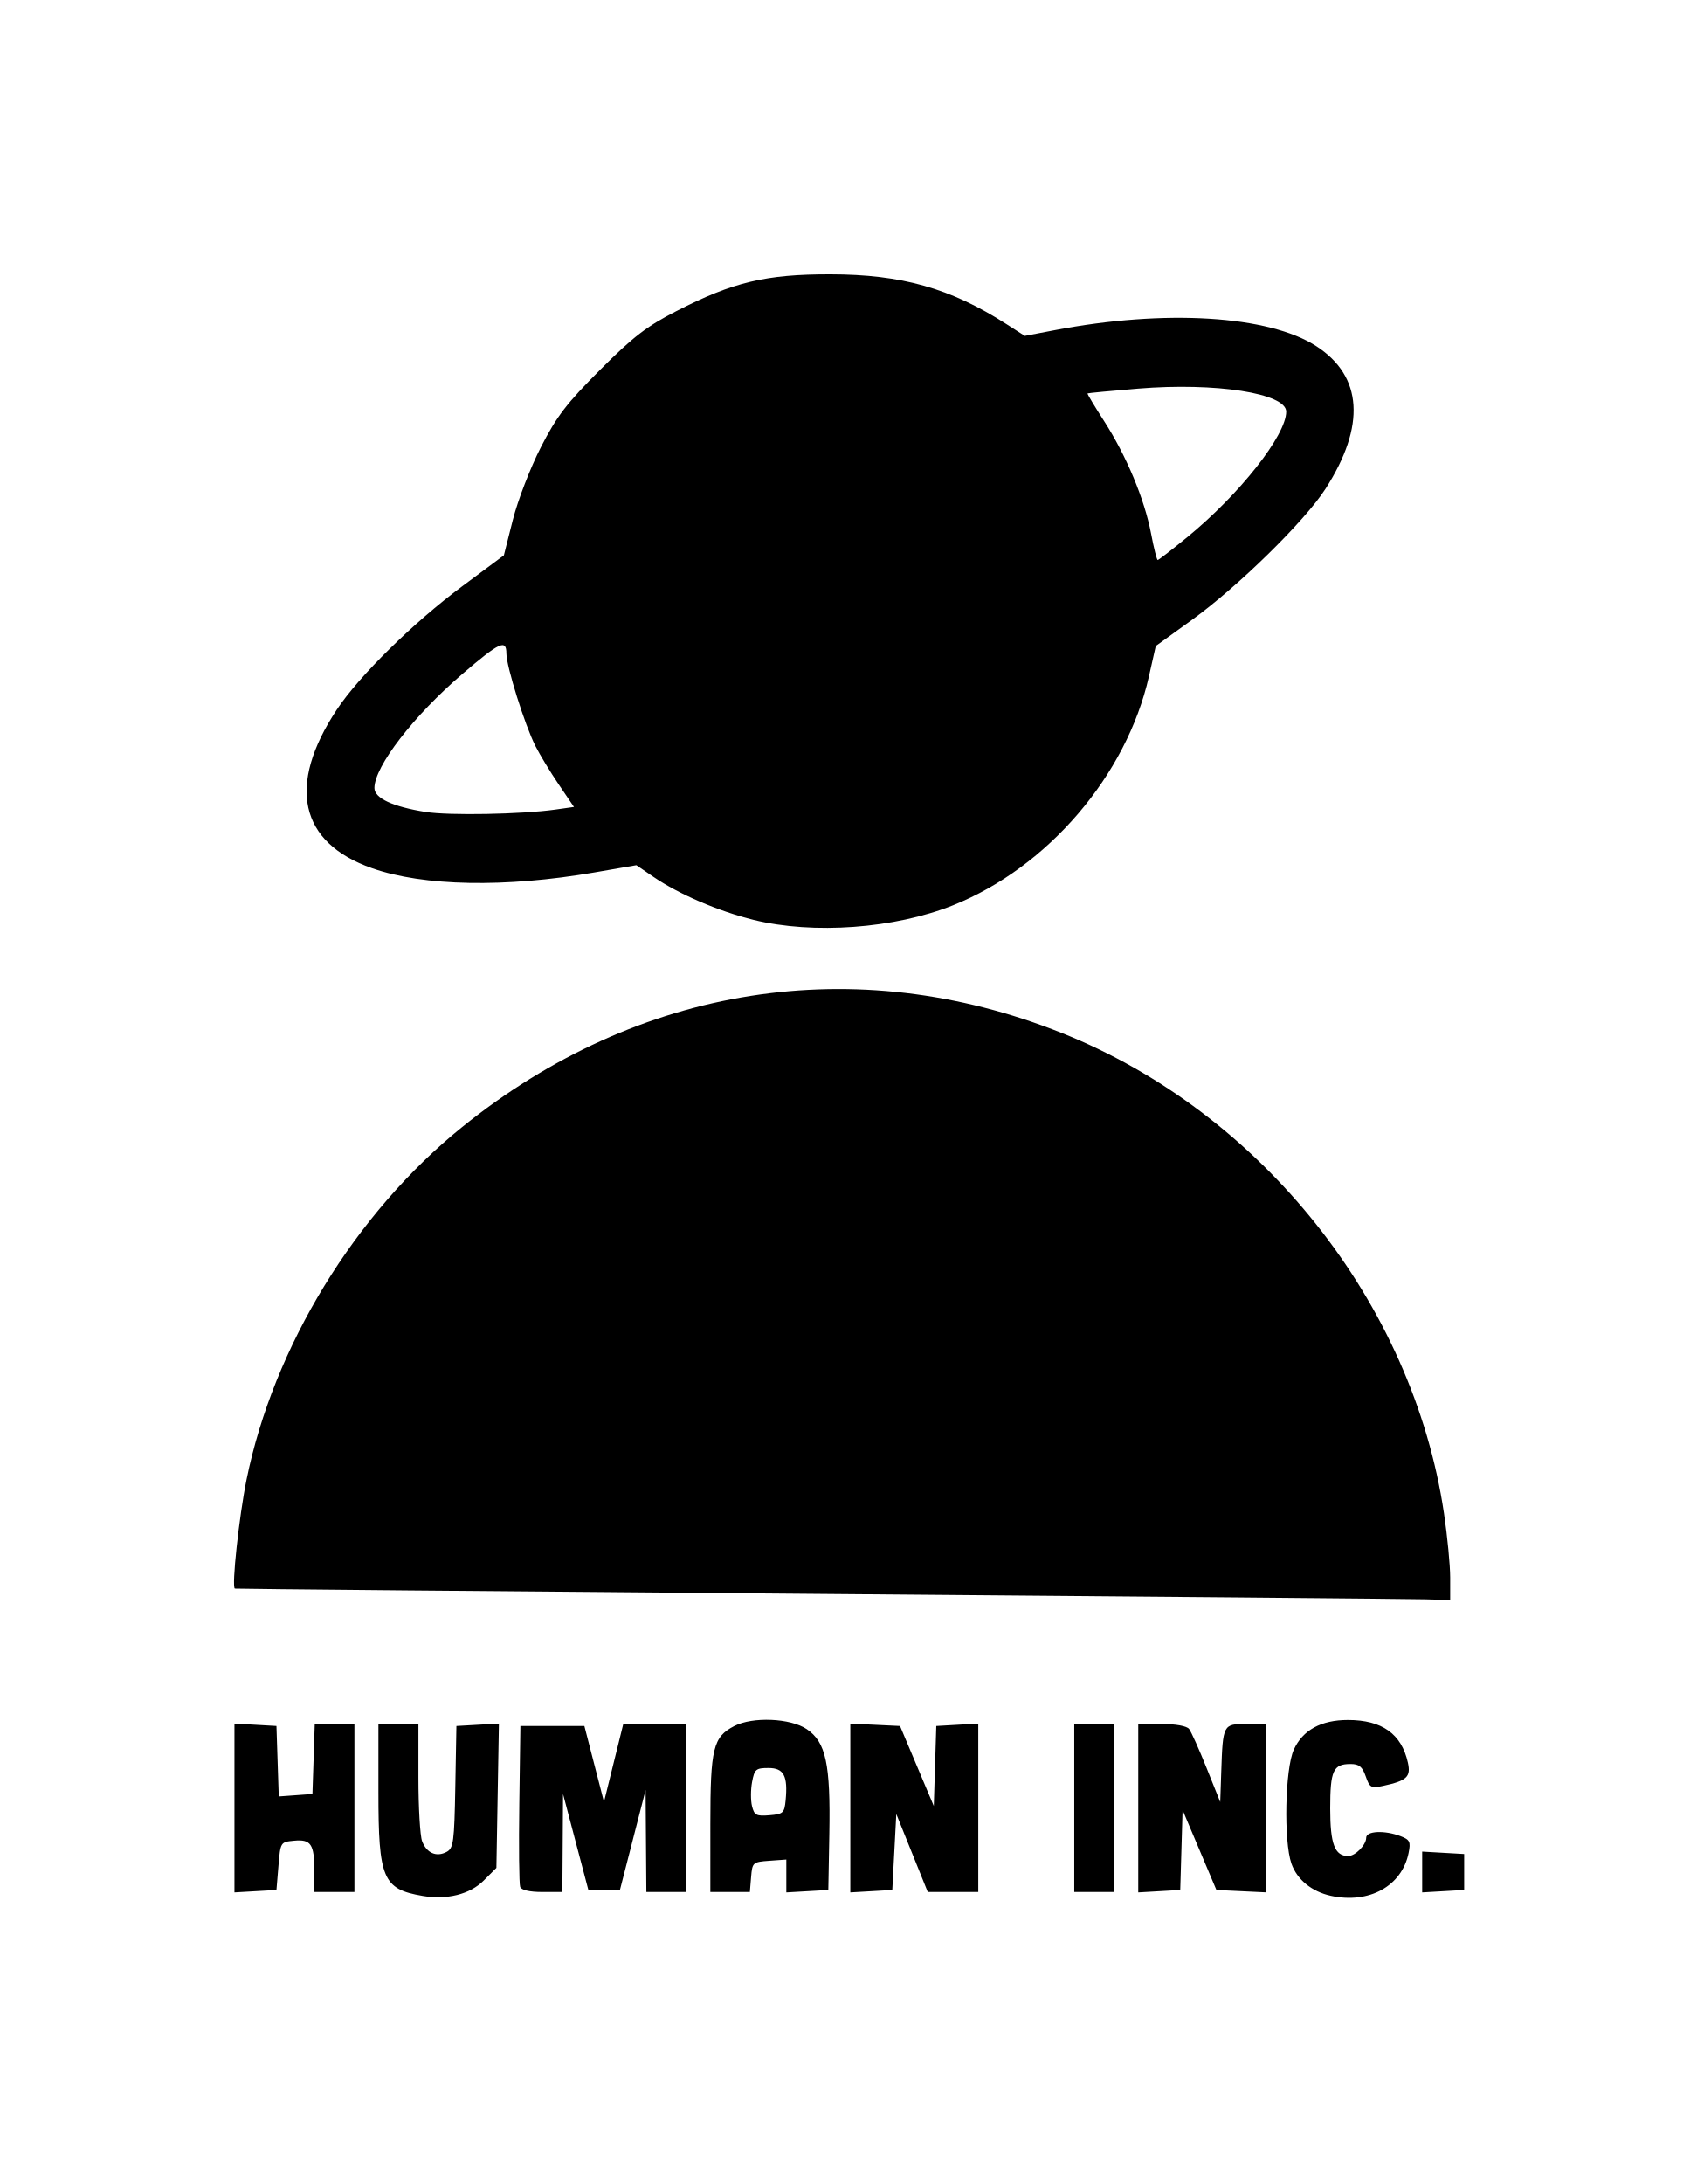
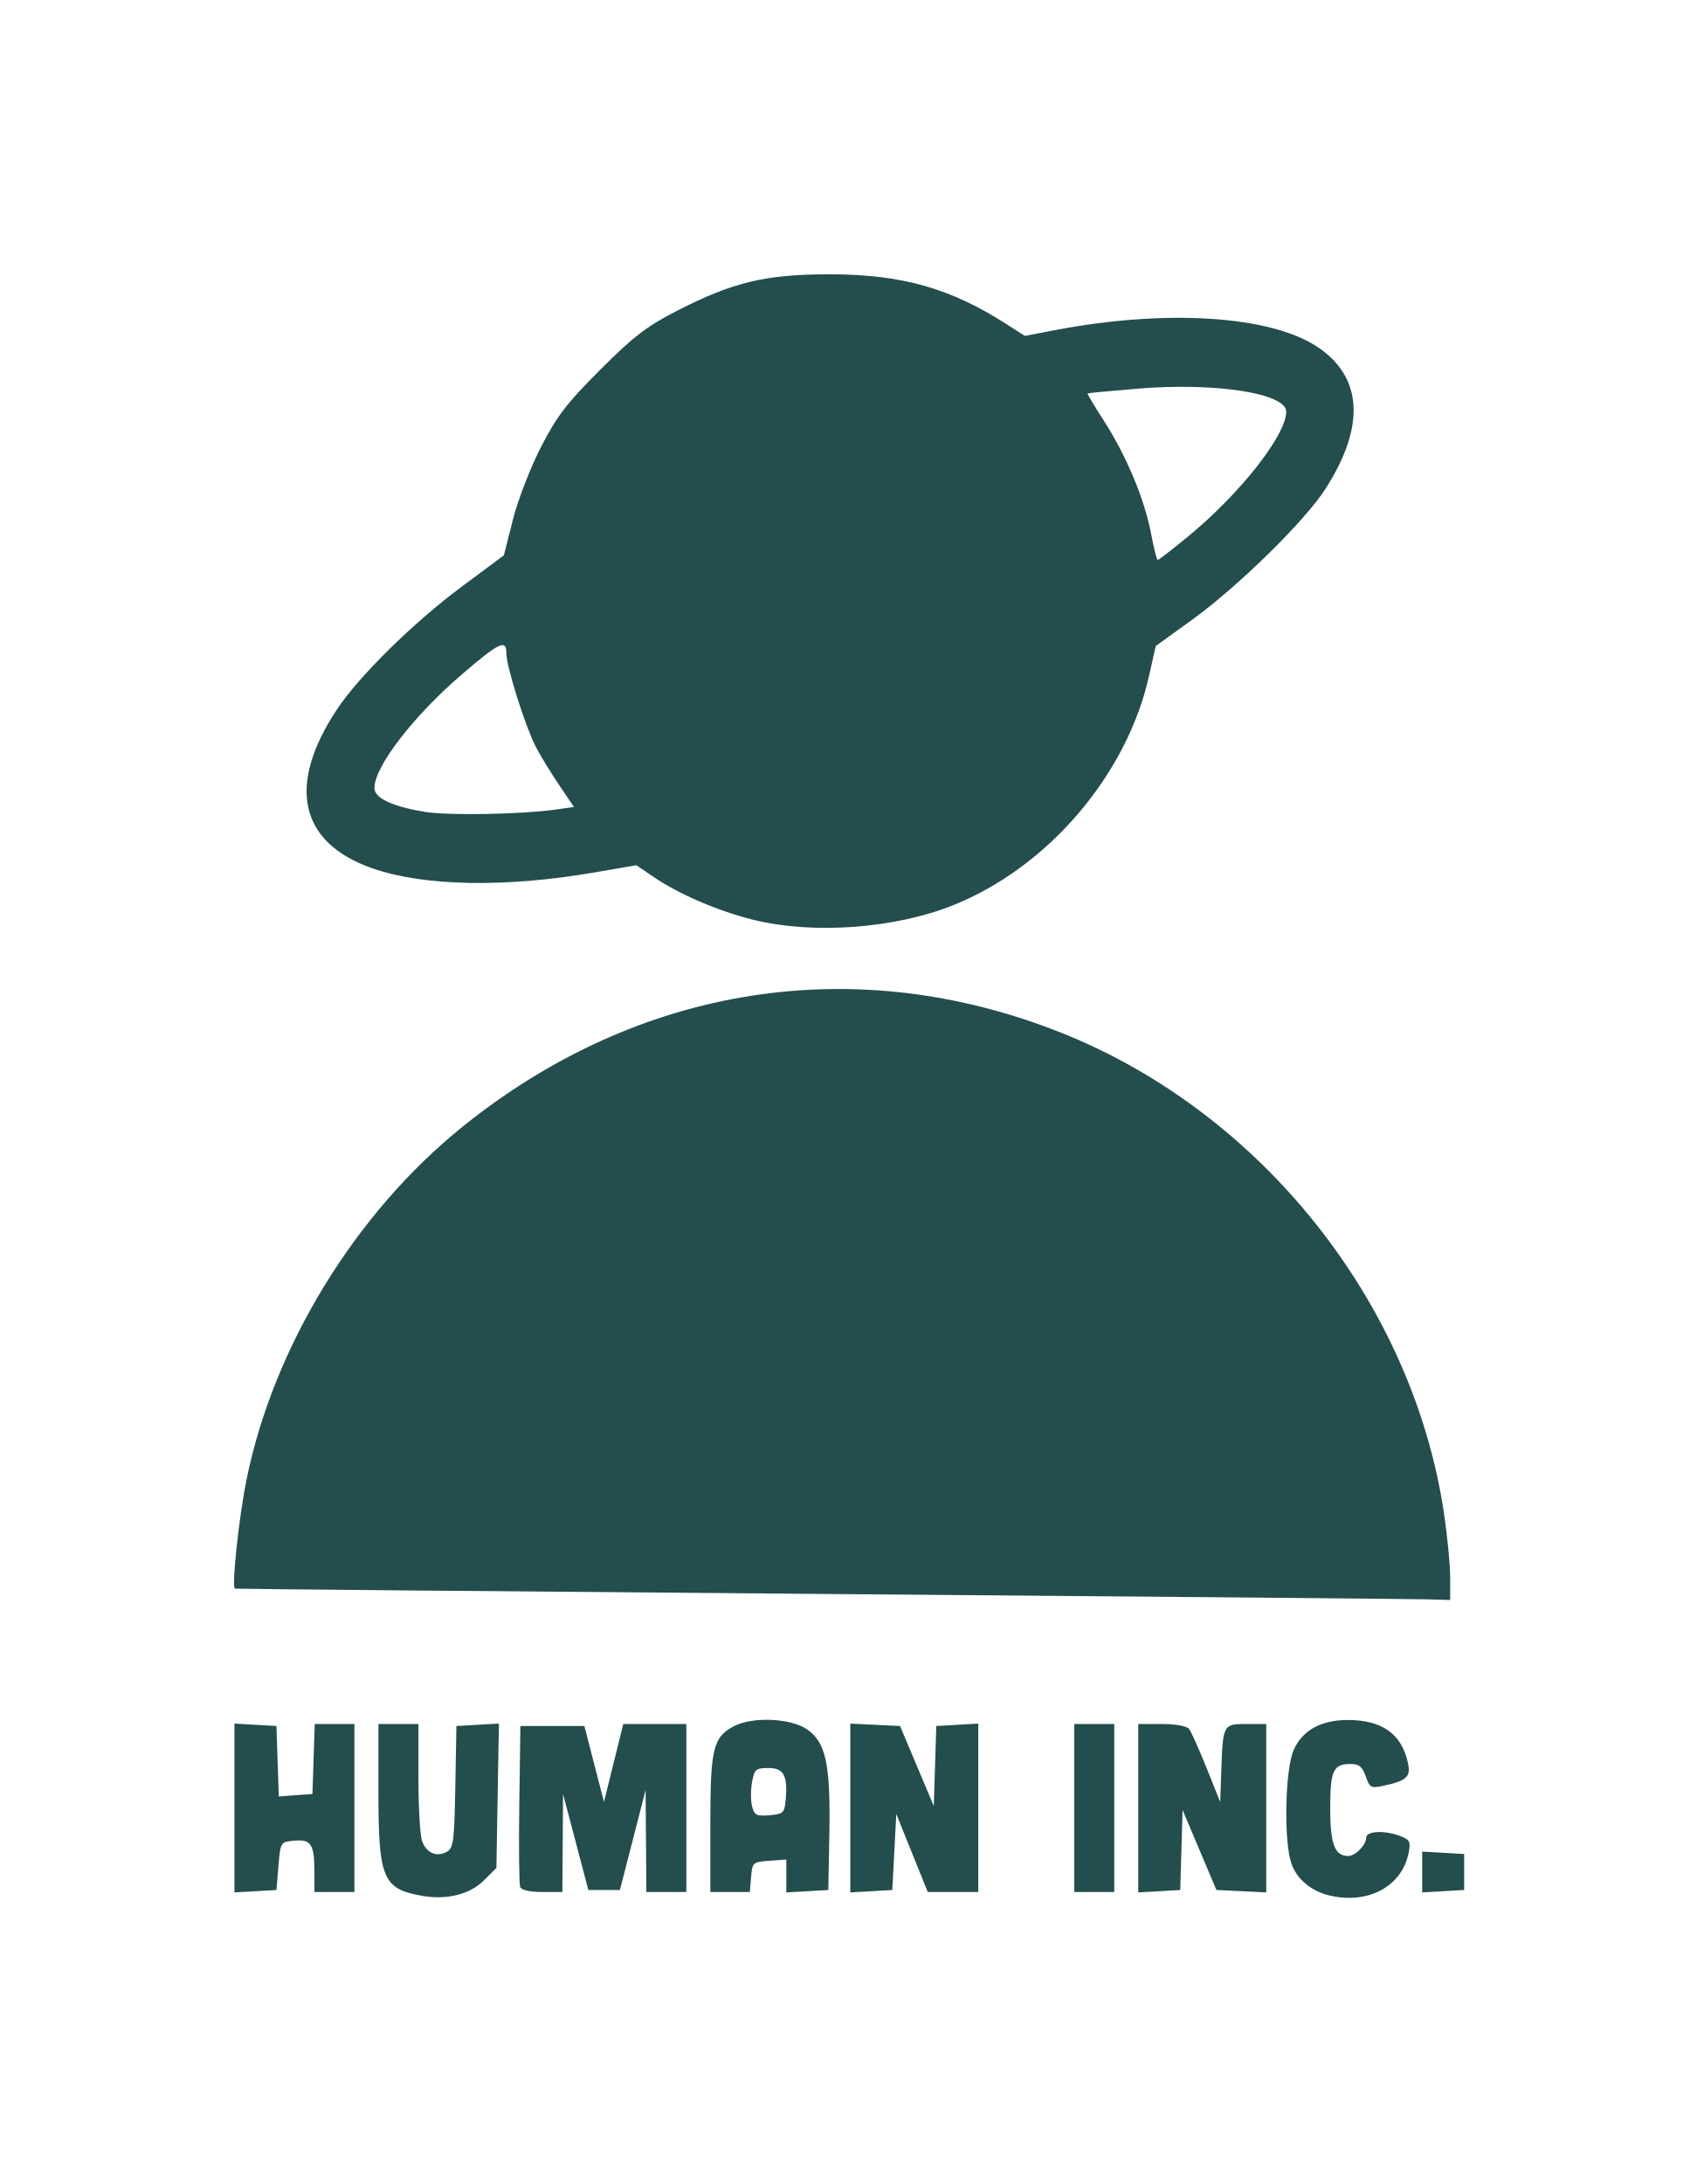
<svg xmlns="http://www.w3.org/2000/svg" version="1.1" id="svg2" width="426" height="546" viewBox="0 0 426 546">
  <defs id="defs6" />
-   <path style="fill:#000000" d="m 105.627,473.97 c -9.891,-1.696 -11,-4.31 -11,-25.921 V 431 h 5 5 v 13.435 c 0,7.389 0.416,14.528 0.923,15.864 1.128,2.966 3.58,4.038 6.123,2.677 1.721,-0.921 1.928,-2.464 2.178,-16.246 l 0.276,-15.229 5.314,-0.304 5.314,-0.304 -0.314,18.038 -0.314,18.038 -3.165,3.162 c -3.463,3.46 -9.191,4.895 -15.335,3.842 z m 227.123,-0.026 c -4.747,-1.046 -8.42,-4.053 -9.816,-8.038 -1.975,-5.636 -1.602,-23.658 0.589,-28.482 2.226,-4.901 6.827,-7.424 13.538,-7.424 8.537,0 13.415,3.478 15,10.695 0.773,3.518 -0.282,4.499 -6.206,5.771 -3.01,0.646 -3.359,0.455 -4.348,-2.382 C 340.663,441.665 339.849,441 337.729,441 c -4.359,0 -5.102,1.621 -5.102,11.129 0,8.886 1.132,11.871 4.5,11.871 1.782,0 4.5,-2.761 4.5,-4.571 0,-1.701 4.579,-1.919 8.556,-0.407 2.362,0.898 2.609,1.404 2.051,4.198 -1.661,8.303 -9.897,12.837 -19.483,10.726 z M 58.627,452 v -21.105 l 5.25,0.302 5.25,0.302 0.29,8.806 0.29,8.806 4.21,-0.306 4.21,-0.306 0.289,-8.75 0.289,-8.75 h 4.961 4.961 v 21 21 h -5 -5 l -0.015,-5.25 c -0.02,-6.737 -0.854,-7.979 -5.09,-7.574 -3.382,0.323 -3.397,0.347 -3.895,6.324 l -0.5,6 -5.25,0.302 -5.25,0.302 z m 71.446,19.721 c -0.27,-0.704 -0.368,-10.041 -0.219,-20.75 L 130.127,431.5 h 8 8 l 2.451,9.488 2.451,9.488 2.414,-9.738 L 155.856,431 h 7.885 7.885 v 21 21 h -5 -5 l -0.094,-12.75 -0.094,-12.75 -3.211,12.5 -3.211,12.5 h -3.945 -3.945 l -3.166,-12 -3.166,-12 -0.084,12.25 -0.085,12.25 h -5.031 c -3.164,0 -5.214,-0.475 -5.522,-1.279 z m 47.554,-15.77 c 0,-18.864 0.694,-21.707 5.967,-24.433 4.617,-2.387 14.036,-1.989 18.135,0.768 4.79,3.222 5.973,8.705 5.653,26.215 l -0.256,14 -5.25,0.302 -5.25,0.302 v -4.11 -4.11 l -4.25,0.307 c -4.125,0.298 -4.259,0.417 -4.56,4.058 l -0.31,3.75 h -4.94 -4.94 z m 18.824,-5.839 C 197.039,443.949 196.007,442 192.153,442 c -3.133,0 -3.493,0.307 -4.091,3.493 -0.36,1.921 -0.366,4.648 -0.012,6.058 0.567,2.257 1.09,2.528 4.36,2.257 3.421,-0.284 3.742,-0.578 4.04,-3.697 z m 16.176,1.893 v -21.1 l 6.216,0.298 6.216,0.298 4.221,10 4.221,10 0.312,-10 0.312,-10 5.25,-0.302 5.25,-0.302 V 451.948 473 h -6.317 -6.317 l -3.933,-9.75 -3.933,-9.75 -0.5,9.5 -0.5,9.5 -5.25,0.302 -5.25,0.302 z m 56,-0.005 v -21 h 5 5 v 21 21 h -5 -5 z m 16,0.052 v -21.052 h 5.878 c 3.523,0 6.263,0.501 6.839,1.25 0.529,0.688 2.496,5.075 4.372,9.75 l 3.411,8.5 0.253,-7.5 c 0.401,-11.892 0.458,-12 6.266,-12 h 4.981 v 21.048 21.048 l -6.226,-0.298 -6.226,-0.298 -4.23,-10 -4.23,-10 -0.294,10 -0.294,10 -5.25,0.302 -5.25,0.302 z m 71,15.948 v -5.105 l 5.25,0.302 5.25,0.302 v 4.5 4.5 l -5.25,0.302 -5.25,0.302 z m -151,-69.519 c -80.025,-0.642 -145.679,-1.238 -145.898,-1.324 -0.856,-0.338 1.044,-18.06 2.925,-27.291 6.768,-33.21 27.152,-66.525 53.908,-88.103 44.058,-35.532 98.358,-44.067 149.857,-23.554 49.966,19.902 87.843,67.475 95.665,120.153 0.849,5.717 1.543,12.924 1.543,16.016 V 400 l -6.25,-0.176 c -3.438,-0.097 -71.725,-0.701 -151.75,-1.343 z M 188.435,229.964 c -8.748,-2.151 -18.669,-6.408 -24.995,-10.724 l -4.313,-2.942 -10.5,1.814 c -22.31,3.855 -42.719,3.465 -55.599,-1.062 -18.175,-6.388 -21.351,-20.688 -8.805,-39.648 5.548,-8.384 19.161,-21.772 31.339,-30.819 l 10.436,-7.754 2.241,-8.864 c 1.234,-4.882 4.384,-13.042 7.011,-18.164 3.974,-7.747 6.449,-10.979 14.823,-19.353 8.299,-8.299 11.634,-10.864 19.121,-14.703 14.112,-7.237 22.297,-9.19 38.432,-9.168 17.86,0.024 30.043,3.468 44.038,12.448 l 4.596,2.95 7.485,-1.432 c 27.591,-5.279 53.556,-3.687 65.422,4.012 11.586,7.518 12.383,19.889 2.296,35.633 -5.177,8.081 -21.865,24.451 -33.45,32.813 l -9.005,6.5 -1.715,7.603 c -5.57,24.7 -25.272,47.721 -48.954,57.202 -14.61,5.849 -34.938,7.339 -49.905,3.659 z m -49.608,-27.56 4.7,-0.662 -3.809,-5.621 C 137.623,193.029 134.997,188.7 133.883,186.5 c -2.651,-5.236 -7.256,-19.911 -7.256,-23.125 0,-3.648 -1.689,-2.865 -10.994,5.102 -12.213,10.455 -22.006,23.149 -22.006,28.525 0,2.544 4.568,4.678 12.827,5.992 5.811,0.924 23.967,0.594 32.373,-0.59 z m 158.028,-68.09 c 13.123,-10.737 24.772,-25.503 24.772,-31.401 0,-4.594 -17.684,-7.346 -37,-5.758 -6.875,0.565 -12.584,1.108 -12.686,1.206 -0.102,0.098 1.778,3.231 4.179,6.962 5.534,8.601 10.084,19.499 11.702,28.028 0.694,3.657 1.446,6.65 1.672,6.65 0.226,0 3.538,-2.559 7.361,-5.686 z" id="path821" />
+   <path style="fill:#244d4d;fill-opacity:1" d="m 105.627,473.97 c -9.891,-1.696 -11,-4.31 -11,-25.921 V 431 h 5 5 v 13.435 c 0,7.389 0.416,14.528 0.923,15.864 1.128,2.966 3.58,4.038 6.123,2.677 1.721,-0.921 1.928,-2.464 2.178,-16.246 l 0.276,-15.229 5.314,-0.304 5.314,-0.304 -0.314,18.038 -0.314,18.038 -3.165,3.162 c -3.463,3.46 -9.191,4.895 -15.335,3.842 z m 227.123,-0.026 c -4.747,-1.046 -8.42,-4.053 -9.816,-8.038 -1.975,-5.636 -1.602,-23.658 0.589,-28.482 2.226,-4.901 6.827,-7.424 13.538,-7.424 8.537,0 13.415,3.478 15,10.695 0.773,3.518 -0.282,4.499 -6.206,5.771 -3.01,0.646 -3.359,0.455 -4.348,-2.382 C 340.663,441.665 339.849,441 337.729,441 c -4.359,0 -5.102,1.621 -5.102,11.129 0,8.886 1.132,11.871 4.5,11.871 1.782,0 4.5,-2.761 4.5,-4.571 0,-1.701 4.579,-1.919 8.556,-0.407 2.362,0.898 2.609,1.404 2.051,4.198 -1.661,8.303 -9.897,12.837 -19.483,10.726 z M 58.627,452 v -21.105 l 5.25,0.302 5.25,0.302 0.29,8.806 0.29,8.806 4.21,-0.306 4.21,-0.306 0.289,-8.75 0.289,-8.75 h 4.961 4.961 v 21 21 h -5 -5 l -0.015,-5.25 c -0.02,-6.737 -0.854,-7.979 -5.09,-7.574 -3.382,0.323 -3.397,0.347 -3.895,6.324 l -0.5,6 -5.25,0.302 -5.25,0.302 z m 71.446,19.721 c -0.27,-0.704 -0.368,-10.041 -0.219,-20.75 L 130.127,431.5 h 8 8 l 2.451,9.488 2.451,9.488 2.414,-9.738 L 155.856,431 h 7.885 7.885 v 21 21 h -5 -5 l -0.094,-12.75 -0.094,-12.75 -3.211,12.5 -3.211,12.5 h -3.945 -3.945 l -3.166,-12 -3.166,-12 -0.084,12.25 -0.085,12.25 h -5.031 c -3.164,0 -5.214,-0.475 -5.522,-1.279 z m 47.554,-15.77 c 0,-18.864 0.694,-21.707 5.967,-24.433 4.617,-2.387 14.036,-1.989 18.135,0.768 4.79,3.222 5.973,8.705 5.653,26.215 l -0.256,14 -5.25,0.302 -5.25,0.302 v -4.11 -4.11 l -4.25,0.307 c -4.125,0.298 -4.259,0.417 -4.56,4.058 l -0.31,3.75 h -4.94 -4.94 z m 18.824,-5.839 C 197.039,443.949 196.007,442 192.153,442 c -3.133,0 -3.493,0.307 -4.091,3.493 -0.36,1.921 -0.366,4.648 -0.012,6.058 0.567,2.257 1.09,2.528 4.36,2.257 3.421,-0.284 3.742,-0.578 4.04,-3.697 z m 16.176,1.893 v -21.1 l 6.216,0.298 6.216,0.298 4.221,10 4.221,10 0.312,-10 0.312,-10 5.25,-0.302 5.25,-0.302 V 451.948 473 h -6.317 -6.317 l -3.933,-9.75 -3.933,-9.75 -0.5,9.5 -0.5,9.5 -5.25,0.302 -5.25,0.302 z m 56,-0.005 v -21 h 5 5 v 21 21 h -5 -5 z m 16,0.052 v -21.052 h 5.878 c 3.523,0 6.263,0.501 6.839,1.25 0.529,0.688 2.496,5.075 4.372,9.75 l 3.411,8.5 0.253,-7.5 c 0.401,-11.892 0.458,-12 6.266,-12 h 4.981 v 21.048 21.048 l -6.226,-0.298 -6.226,-0.298 -4.23,-10 -4.23,-10 -0.294,10 -0.294,10 -5.25,0.302 -5.25,0.302 z m 71,15.948 v -5.105 l 5.25,0.302 5.25,0.302 v 4.5 4.5 l -5.25,0.302 -5.25,0.302 z m -151,-69.519 c -80.025,-0.642 -145.679,-1.238 -145.898,-1.324 -0.856,-0.338 1.044,-18.06 2.925,-27.291 6.768,-33.21 27.152,-66.525 53.908,-88.103 44.058,-35.532 98.358,-44.067 149.857,-23.554 49.966,19.902 87.843,67.475 95.665,120.153 0.849,5.717 1.543,12.924 1.543,16.016 V 400 l -6.25,-0.176 c -3.438,-0.097 -71.725,-0.701 -151.75,-1.343 z M 188.435,229.964 c -8.748,-2.151 -18.669,-6.408 -24.995,-10.724 l -4.313,-2.942 -10.5,1.814 c -22.31,3.855 -42.719,3.465 -55.599,-1.062 -18.175,-6.388 -21.351,-20.688 -8.805,-39.648 5.548,-8.384 19.161,-21.772 31.339,-30.819 l 10.436,-7.754 2.241,-8.864 c 1.234,-4.882 4.384,-13.042 7.011,-18.164 3.974,-7.747 6.449,-10.979 14.823,-19.353 8.299,-8.299 11.634,-10.864 19.121,-14.703 14.112,-7.237 22.297,-9.19 38.432,-9.168 17.86,0.024 30.043,3.468 44.038,12.448 l 4.596,2.95 7.485,-1.432 c 27.591,-5.279 53.556,-3.687 65.422,4.012 11.586,7.518 12.383,19.889 2.296,35.633 -5.177,8.081 -21.865,24.451 -33.45,32.813 l -9.005,6.5 -1.715,7.603 c -5.57,24.7 -25.272,47.721 -48.954,57.202 -14.61,5.849 -34.938,7.339 -49.905,3.659 z m -49.608,-27.56 4.7,-0.662 -3.809,-5.621 C 137.623,193.029 134.997,188.7 133.883,186.5 c -2.651,-5.236 -7.256,-19.911 -7.256,-23.125 0,-3.648 -1.689,-2.865 -10.994,5.102 -12.213,10.455 -22.006,23.149 -22.006,28.525 0,2.544 4.568,4.678 12.827,5.992 5.811,0.924 23.967,0.594 32.373,-0.59 z m 158.028,-68.09 c 13.123,-10.737 24.772,-25.503 24.772,-31.401 0,-4.594 -17.684,-7.346 -37,-5.758 -6.875,0.565 -12.584,1.108 -12.686,1.206 -0.102,0.098 1.778,3.231 4.179,6.962 5.534,8.601 10.084,19.499 11.702,28.028 0.694,3.657 1.446,6.65 1.672,6.65 0.226,0 3.538,-2.559 7.361,-5.686 z" id="path821" />
</svg>
